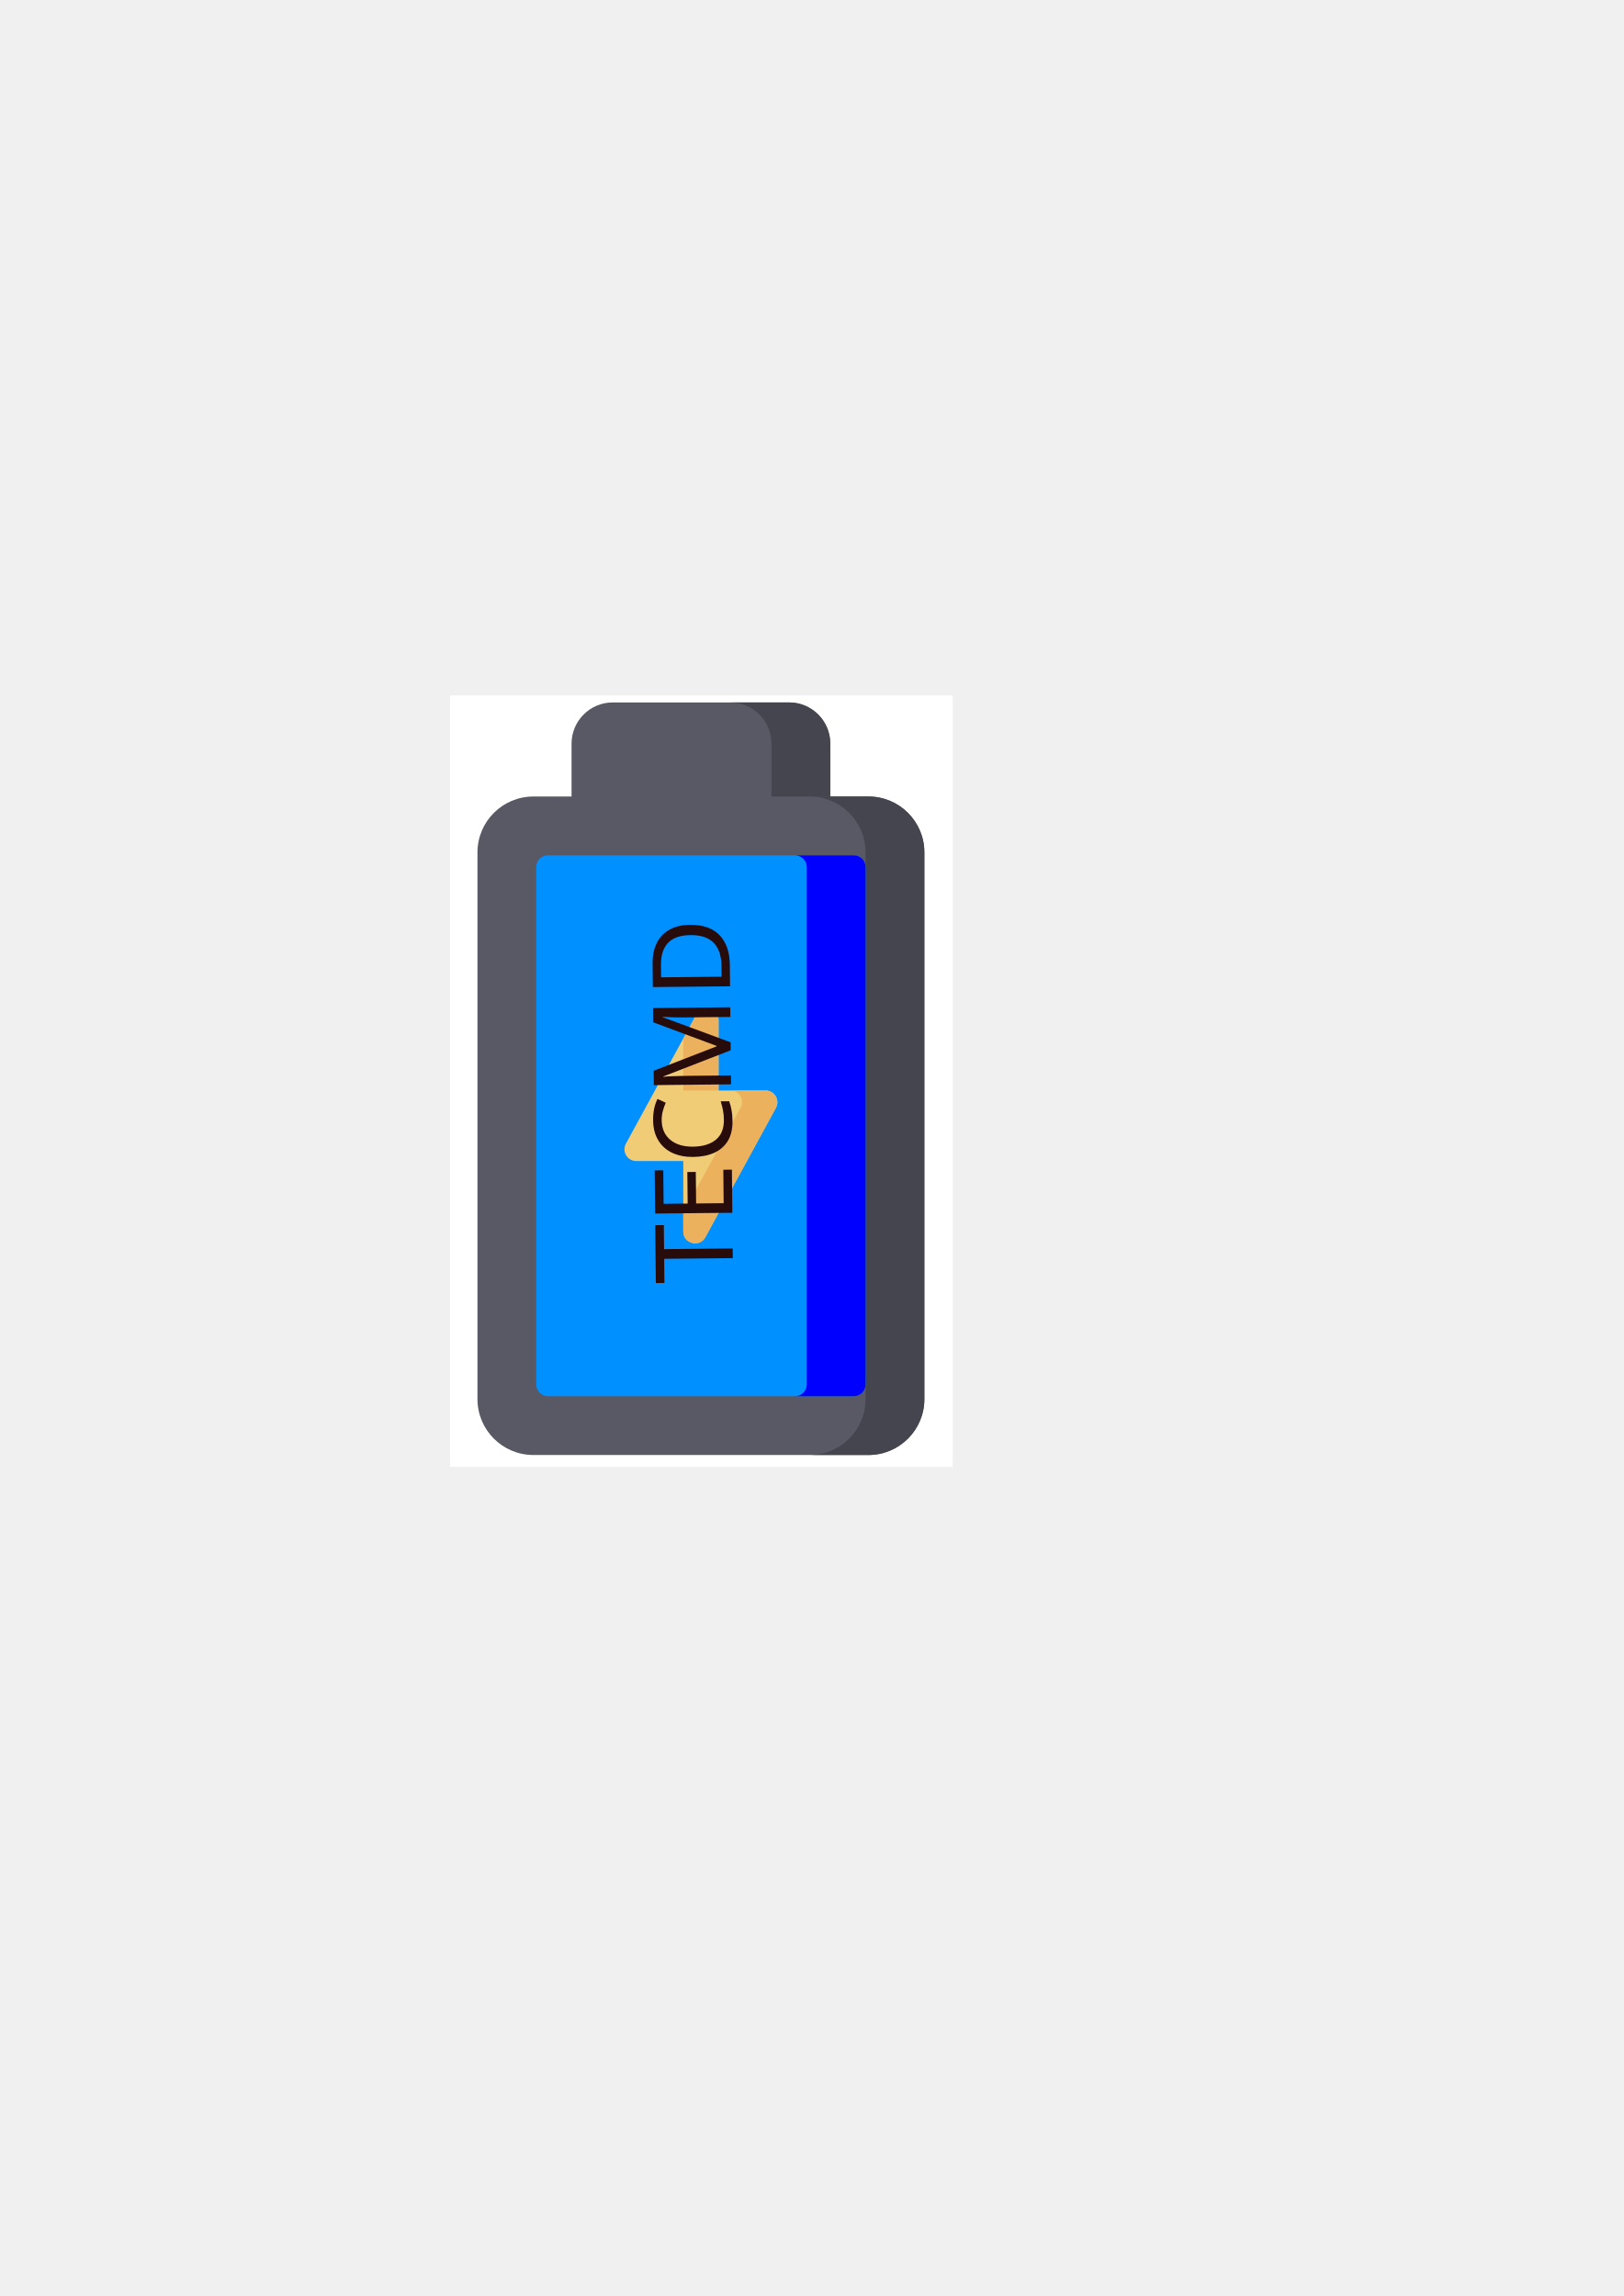
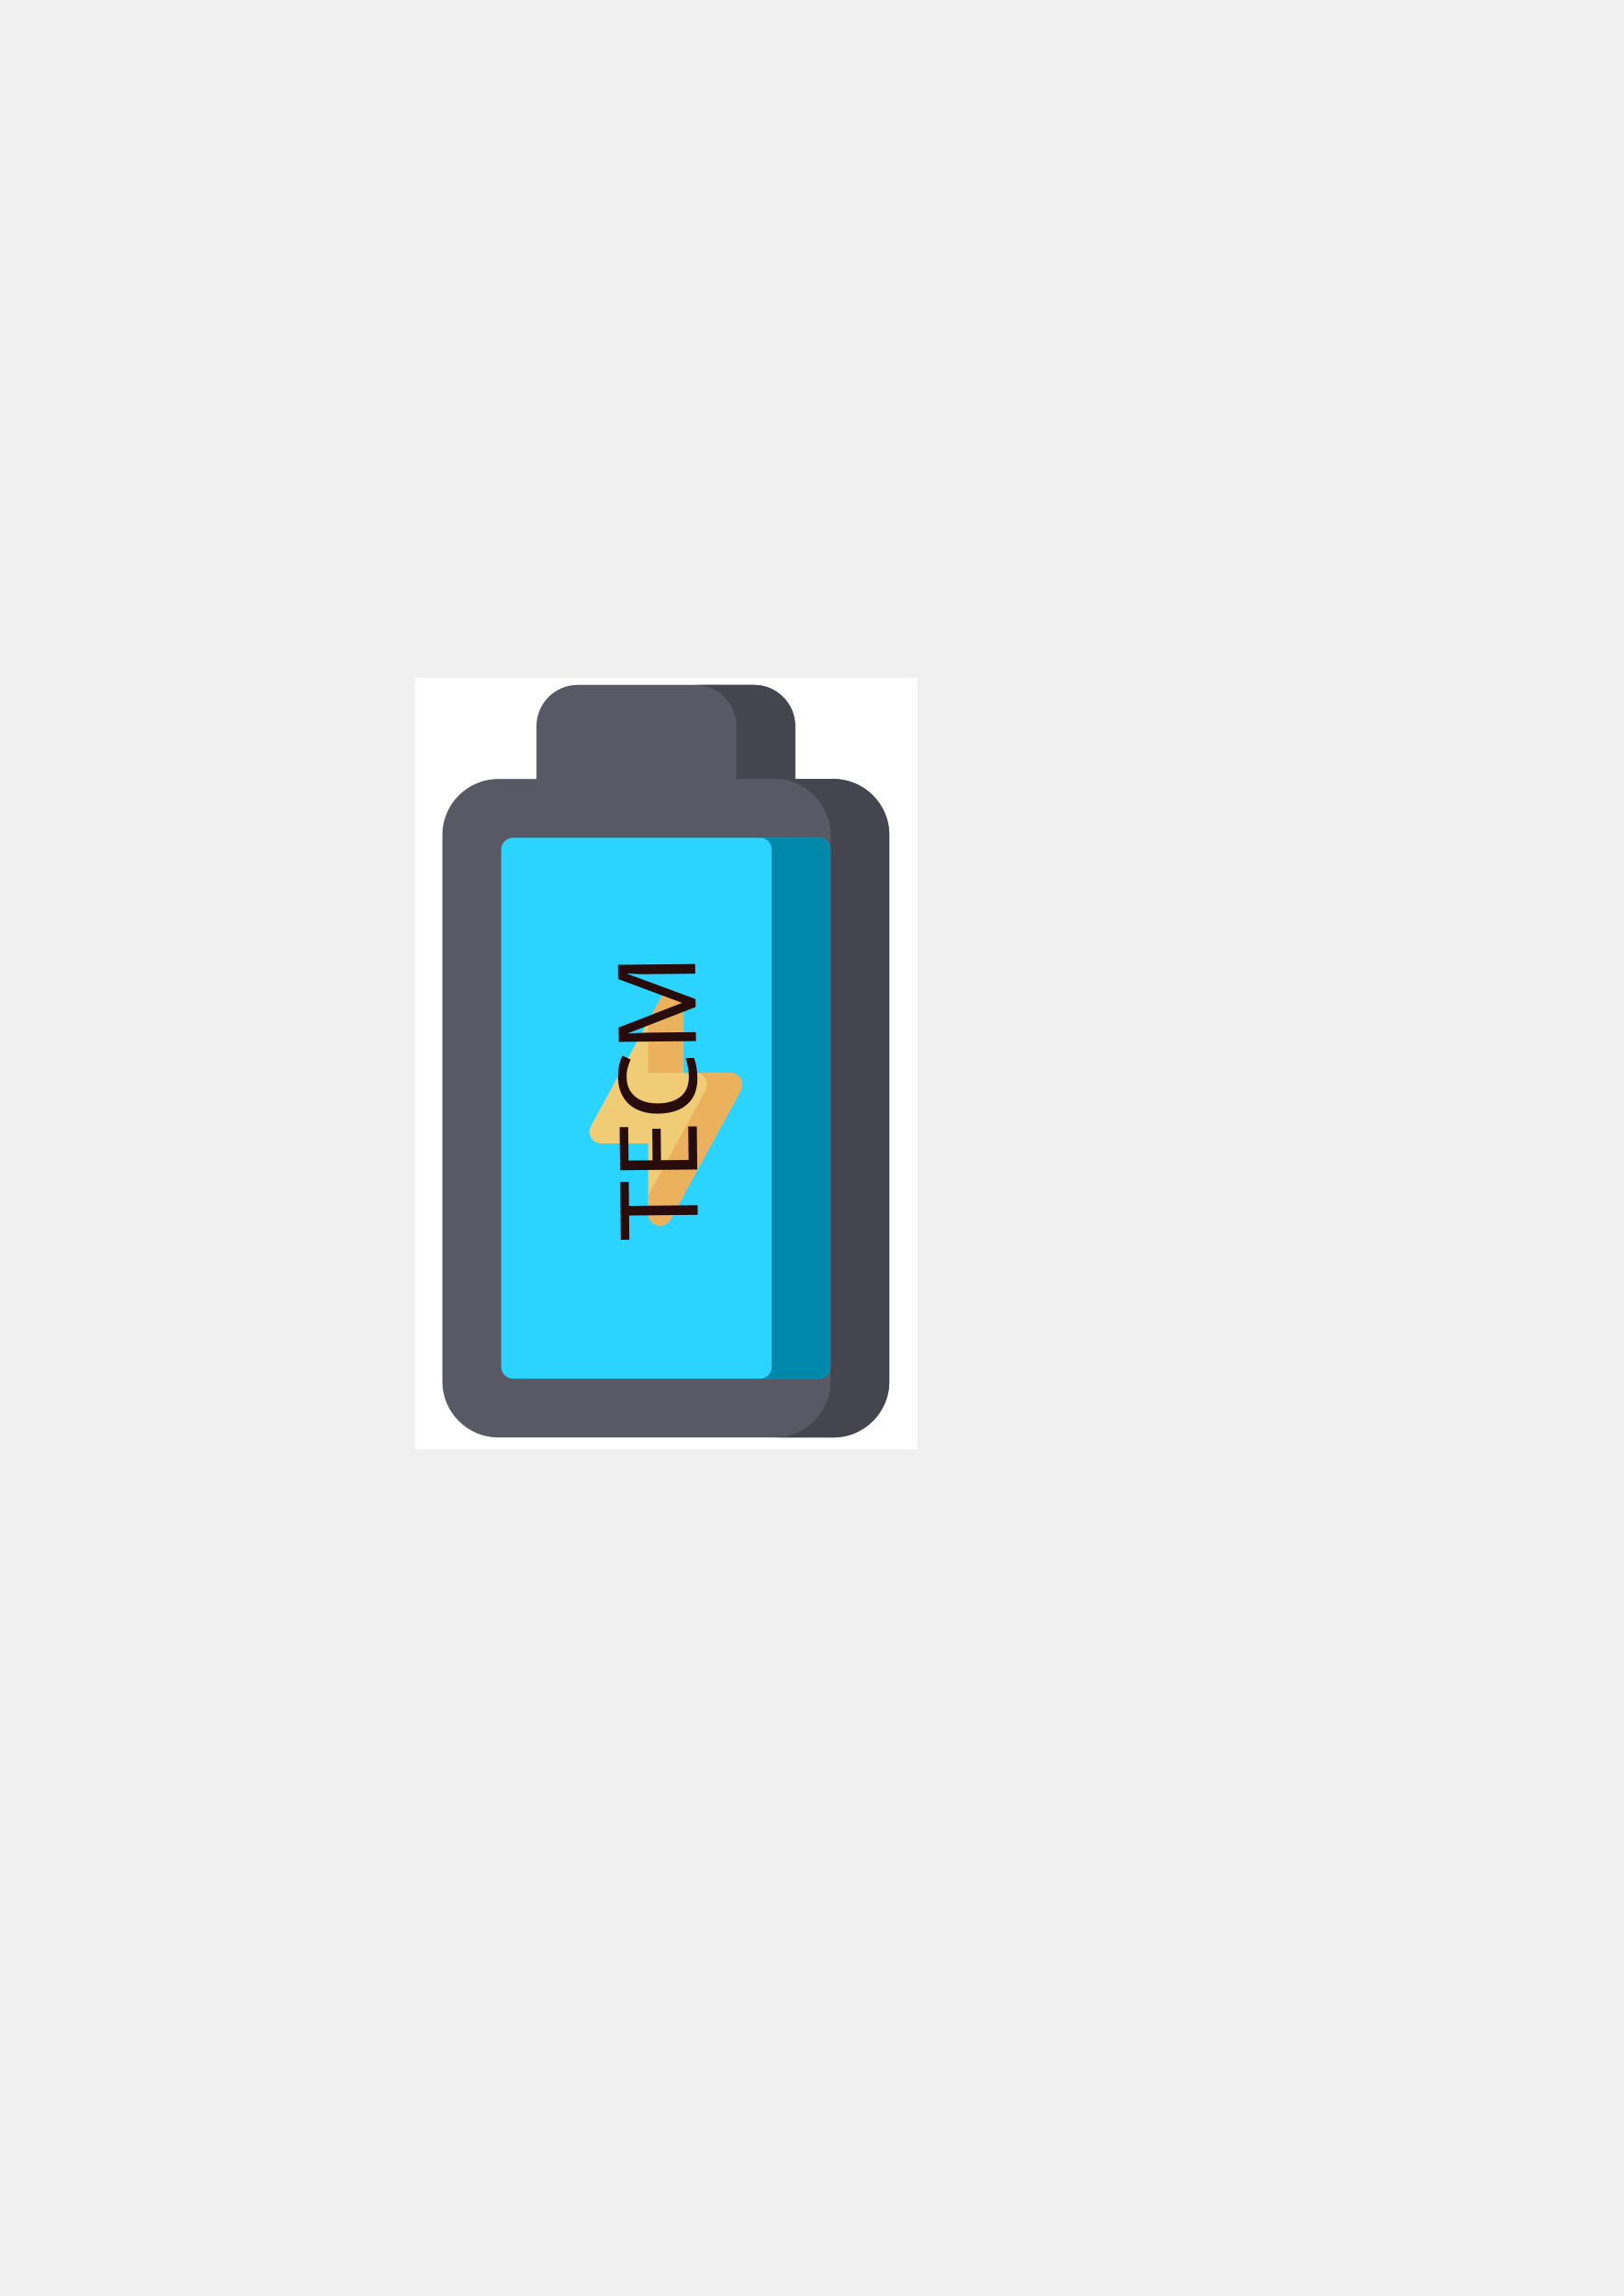
- <svg xmlns="http://www.w3.org/2000/svg" width="210mm" height="297mm" viewBox="0 0 210 297" version="1.1" id="svg992">
-   <defs id="defs986" />
+ <svg xmlns="http://www.w3.org/2000/svg" width="210mm" height="297mm" viewBox="0 0 210 297" version="1.1" id="svg8">
+   <defs id="defs2">
+     <rect x="-37.798" y="122.464" width="255.512" height="106.589" id="rect888" />
+   </defs>
  <g id="layer1">
-     <g id="layer1-1" transform="translate(-3.779759,-19.65476)">
+     <g id="layer1-1" transform="translate(-8.315474,-21.92262)">
      <rect style="font-variation-settings:'wdth' 100, 'wght' 600;fill:#ffffff;stroke-width:0.237;stroke-miterlimit:4;stroke-dasharray:none" id="rect4119" width="65.012" height="99.786" x="61.988" y="109.613" ry="0" />
      <g id="g4073" transform="matrix(0.190131,0,0,0.190131,45.75872,110.5195)">
        <path d="M 316,0 H 196 c -15.439,0 -28,12.561 -28,28 v 44 c 0,4.418 3.582,8 8,8 h 160 c 4.418,0 8,-3.582 8,-8 V 28 C 344,12.561 331.439,0 316,0 Z" fill="#595965" id="path4053" />
        <path d="m 344,28 v 44 c 0,4.42 -3.58,8 -8,8 h -40 c 4.42,0 8,-3.58 8,-8 V 28 C 304,12.56 291.44,0 276,0 h 40 c 15.44,0 28,12.56 28,28 z" fill="#44454e" id="path4055" />
        <path d="M 370,64 H 142 c -20.953,0 -38,17.047 -38,38 v 372 c 0,20.953 17.047,38 38,38 h 228 c 20.953,0 38,-17.047 38,-38 V 102 C 408,81.047 390.953,64 370,64 Z" fill="#595965" id="path4057" />
        <path d="m 408,102 v 372 c 0,20.95 -17.05,38 -38,38 h -40 c 20.95,0 38,-17.05 38,-38 V 102 C 368,81.05 350.95,64 330,64 h 40 c 20.95,0 38,17.05 38,38 z" fill="#44454e" id="path4059" />
-         <path d="M 360,104 H 152 c -4.418,0 -8,3.582 -8,8 v 352 c 0,4.418 3.582,8 8,8 h 208 c 4.418,0 8,-3.582 8,-8 V 112 c 0,-4.418 -3.582,-8 -8,-8 z" fill="#79cb9c" id="path4061" style="fill:#0090ff;fill-opacity:1" />
-         <path d="m 368,112 v 352 c 0,4.42 -3.58,8 -8,8 h -40 c 4.42,0 8,-3.58 8,-8 V 112 c 0,-4.42 -3.58,-8 -8,-8 h 40 c 4.42,0 8,3.58 8,8 z" fill="#63ac7d" id="path4063" style="fill:#0000ff" />
+         <path d="M 360,104 H 152 c -4.418,0 -8,3.582 -8,8 v 352 c 0,4.418 3.582,8 8,8 h 208 c 4.418,0 8,-3.582 8,-8 V 112 c 0,-4.418 -3.582,-8 -8,-8 z" fill="#79cb9c" id="path4061" style="fill:#2ad4ff;fill-opacity:1" />
+         <path d="m 368,112 v 352 c 0,4.42 -3.58,8 -8,8 h -40 c 4.42,0 8,-3.58 8,-8 V 112 c 0,-4.42 -3.58,-8 -8,-8 h 40 c 4.42,0 8,3.58 8,8 z" fill="#63ac7d" id="path4063" style="fill:#0088aa" />
        <path d="m 299.999,264 h -32 v -48 c 0,-8.262 -11.07,-11.079 -15.023,-3.831 l -48,88 c -2.902,5.32 0.952,11.831 7.023,11.831 h 32 v 48 c 0,8.276 11.08,11.06 15.023,3.831 l 48,-88 C 309.924,270.511 306.07,264 299.999,264 Z" fill="#f1cc76" id="path4065" />
        <g fill="#ebb15d" id="g4071">
          <path d="m 267.999,264 h -24 v -35.37 l 8.98,-16.46 c 3.953,-7.251 15.02,-4.432 15.02,3.83 z" id="path4067" />
          <path d="m 307.019,275.83 -48,88 c -3.945,7.251 -15.02,4.428 -15.02,-3.83 v -12.63 l 39.02,-71.54 c 2.912,-5.311 -0.952,-11.83 -7.02,-11.83 h 24 c 6.058,0 9.938,6.51 7.02,11.83 z" id="path4069" />
        </g>
      </g>
-       <text xml:space="preserve" style="font-style:normal;font-variant:normal;font-weight:normal;font-stretch:normal;font-size:13.983px;line-height:1.25;font-family:Bahnschrift;-inkscape-font-specification:'Bahnschrift, @wght=600,wdth=100.0';font-variant-ligatures:normal;font-variant-caps:normal;font-variant-numeric:normal;font-variant-east-asian:normal;font-variation-settings:'wdth' 100, 'wght' 600;display:inline;fill:#280b0b;fill-opacity:1;stroke:none;stroke-width:0.35" x="-186.648" y="96.709" id="text938" transform="rotate(-90.57743)">
-         <tspan id="tspan869" x="-186.648" y="96.709">TECMD</tspan>
+       <text xml:space="preserve" style="font-style:normal;font-variant:normal;font-weight:normal;font-stretch:normal;font-size:13.983px;line-height:1.25;font-family:Bahnschrift;-inkscape-font-specification:'Bahnschrift, @wght=600,wdth=100.0';font-variant-ligatures:normal;font-variant-caps:normal;font-variant-numeric:normal;font-variant-east-asian:normal;font-variation-settings:'wdth' 100, 'wght' 600;display:inline;fill:#280b0b;fill-opacity:1;stroke:none;stroke-width:0.35" x="-183.322" y="96.742" id="text938" transform="rotate(-90.57743)">
+         <tspan id="tspan869" x="-183.322" y="96.742">TECM</tspan>
      </text>
      <rect style="font-variation-settings:'wdth' 100, 'wght' 600;fill:#ff0000;stroke-width:0.332;stroke-miterlimit:4;stroke-dasharray:none" id="rect4121" width="0" height="0" x="132.292" y="93.738" ry="0" />
+       <text xml:space="preserve" id="text886" style="line-height:1.25;font-family:Bahnschrift;font-size:13.983px;-inkscape-font-specification:'Bahnschrift, @wght=600,wdth=100.0';font-variation-settings:'wght' 600, 'wdth' 100;white-space:pre;shape-inside:url(#rect888);" />
    </g>
  </g>
</svg>
